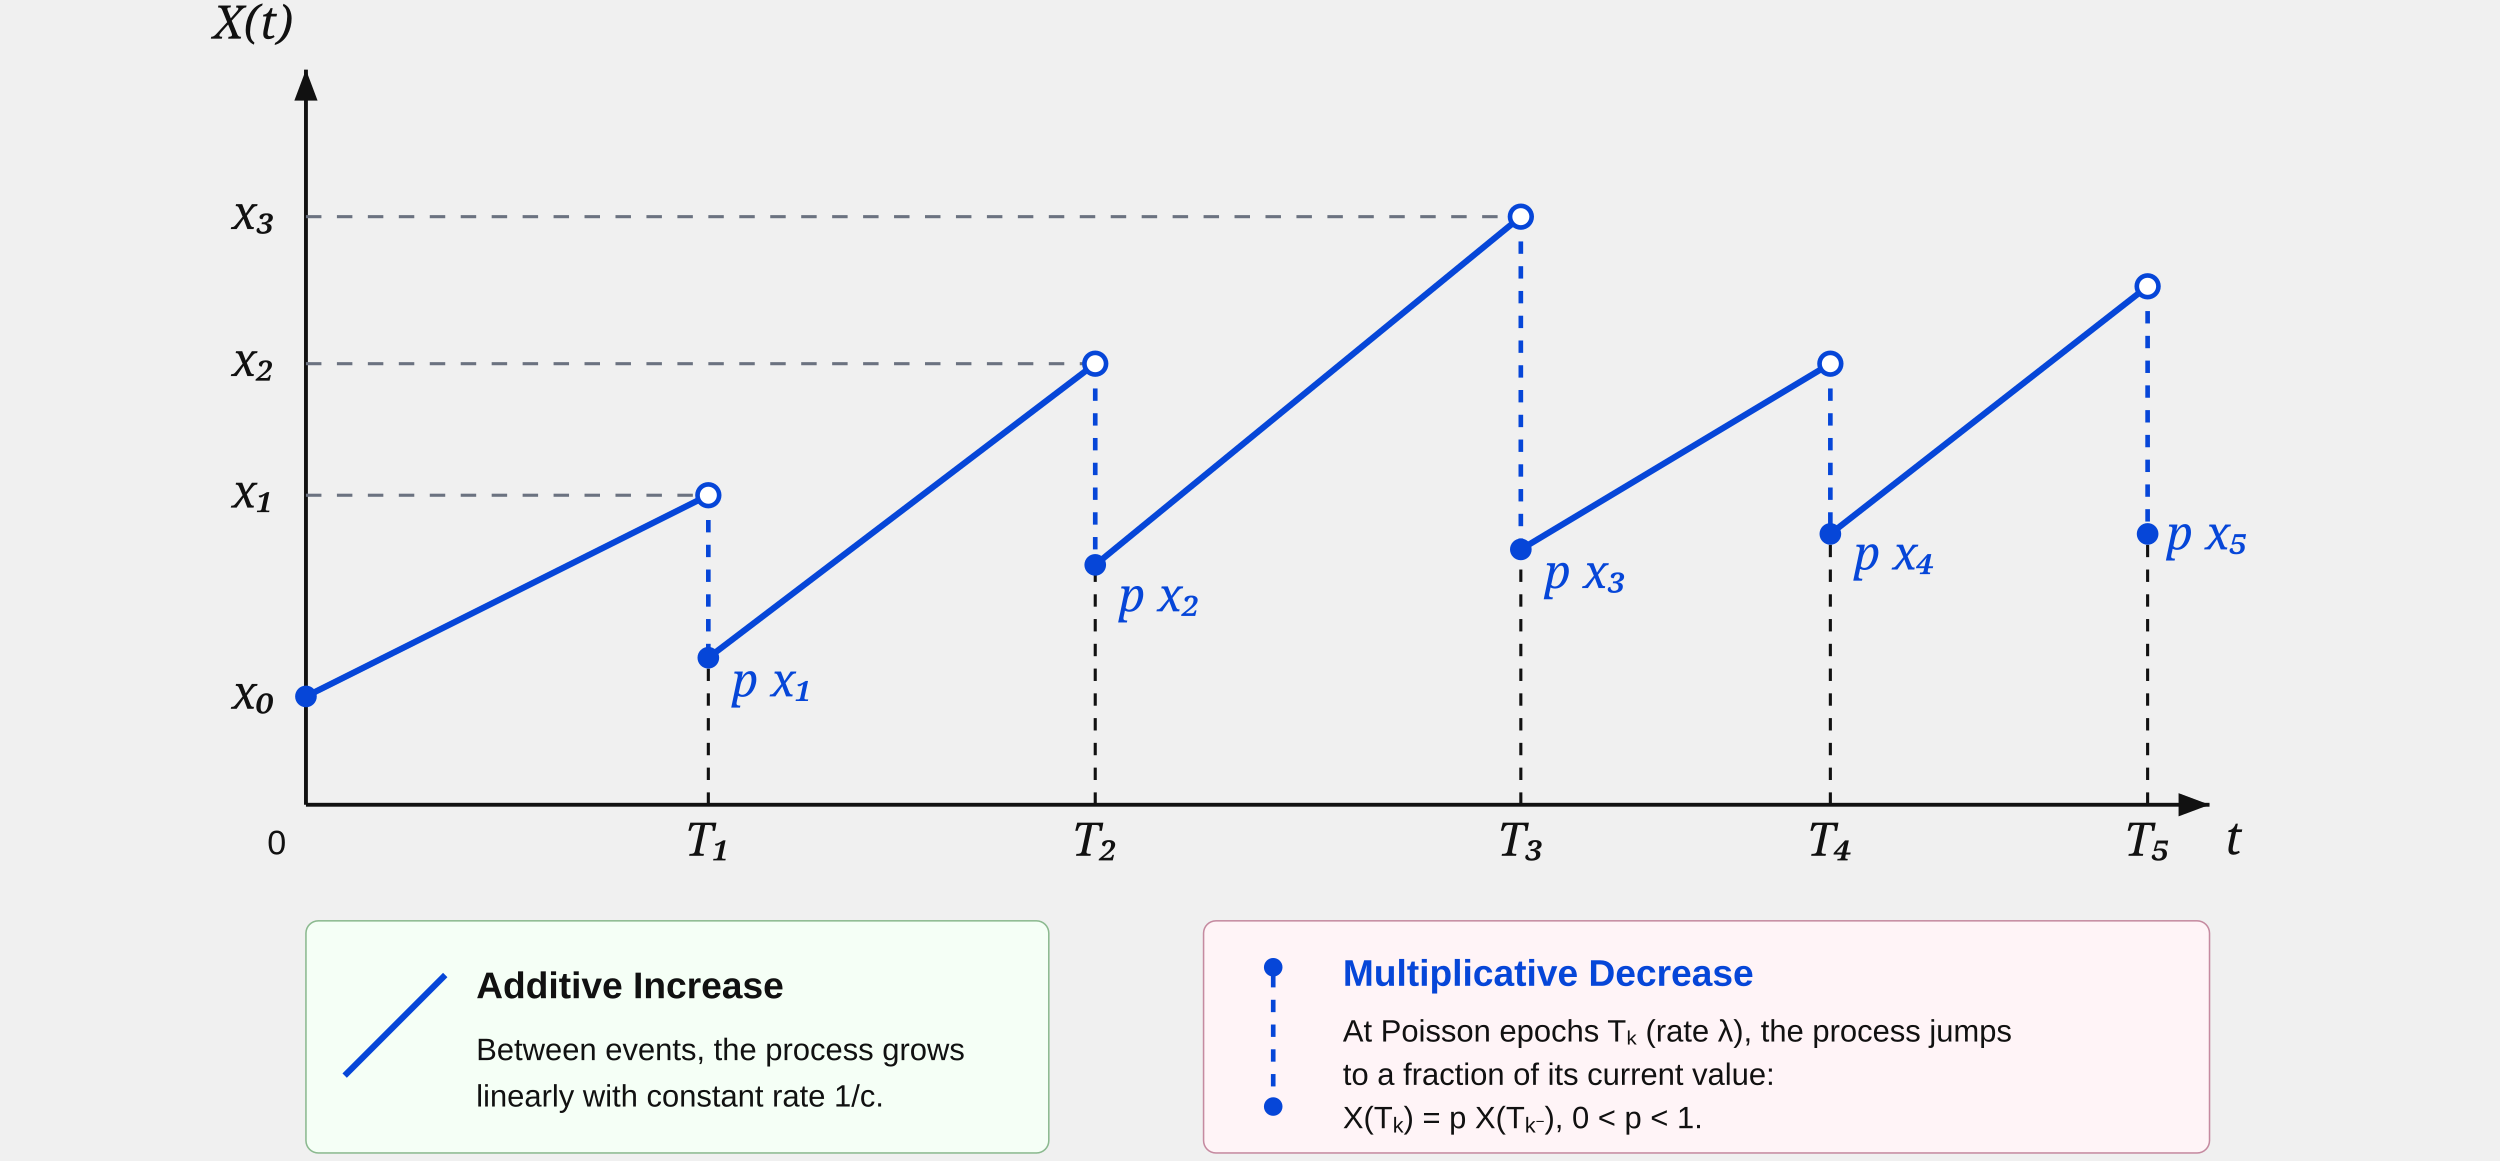
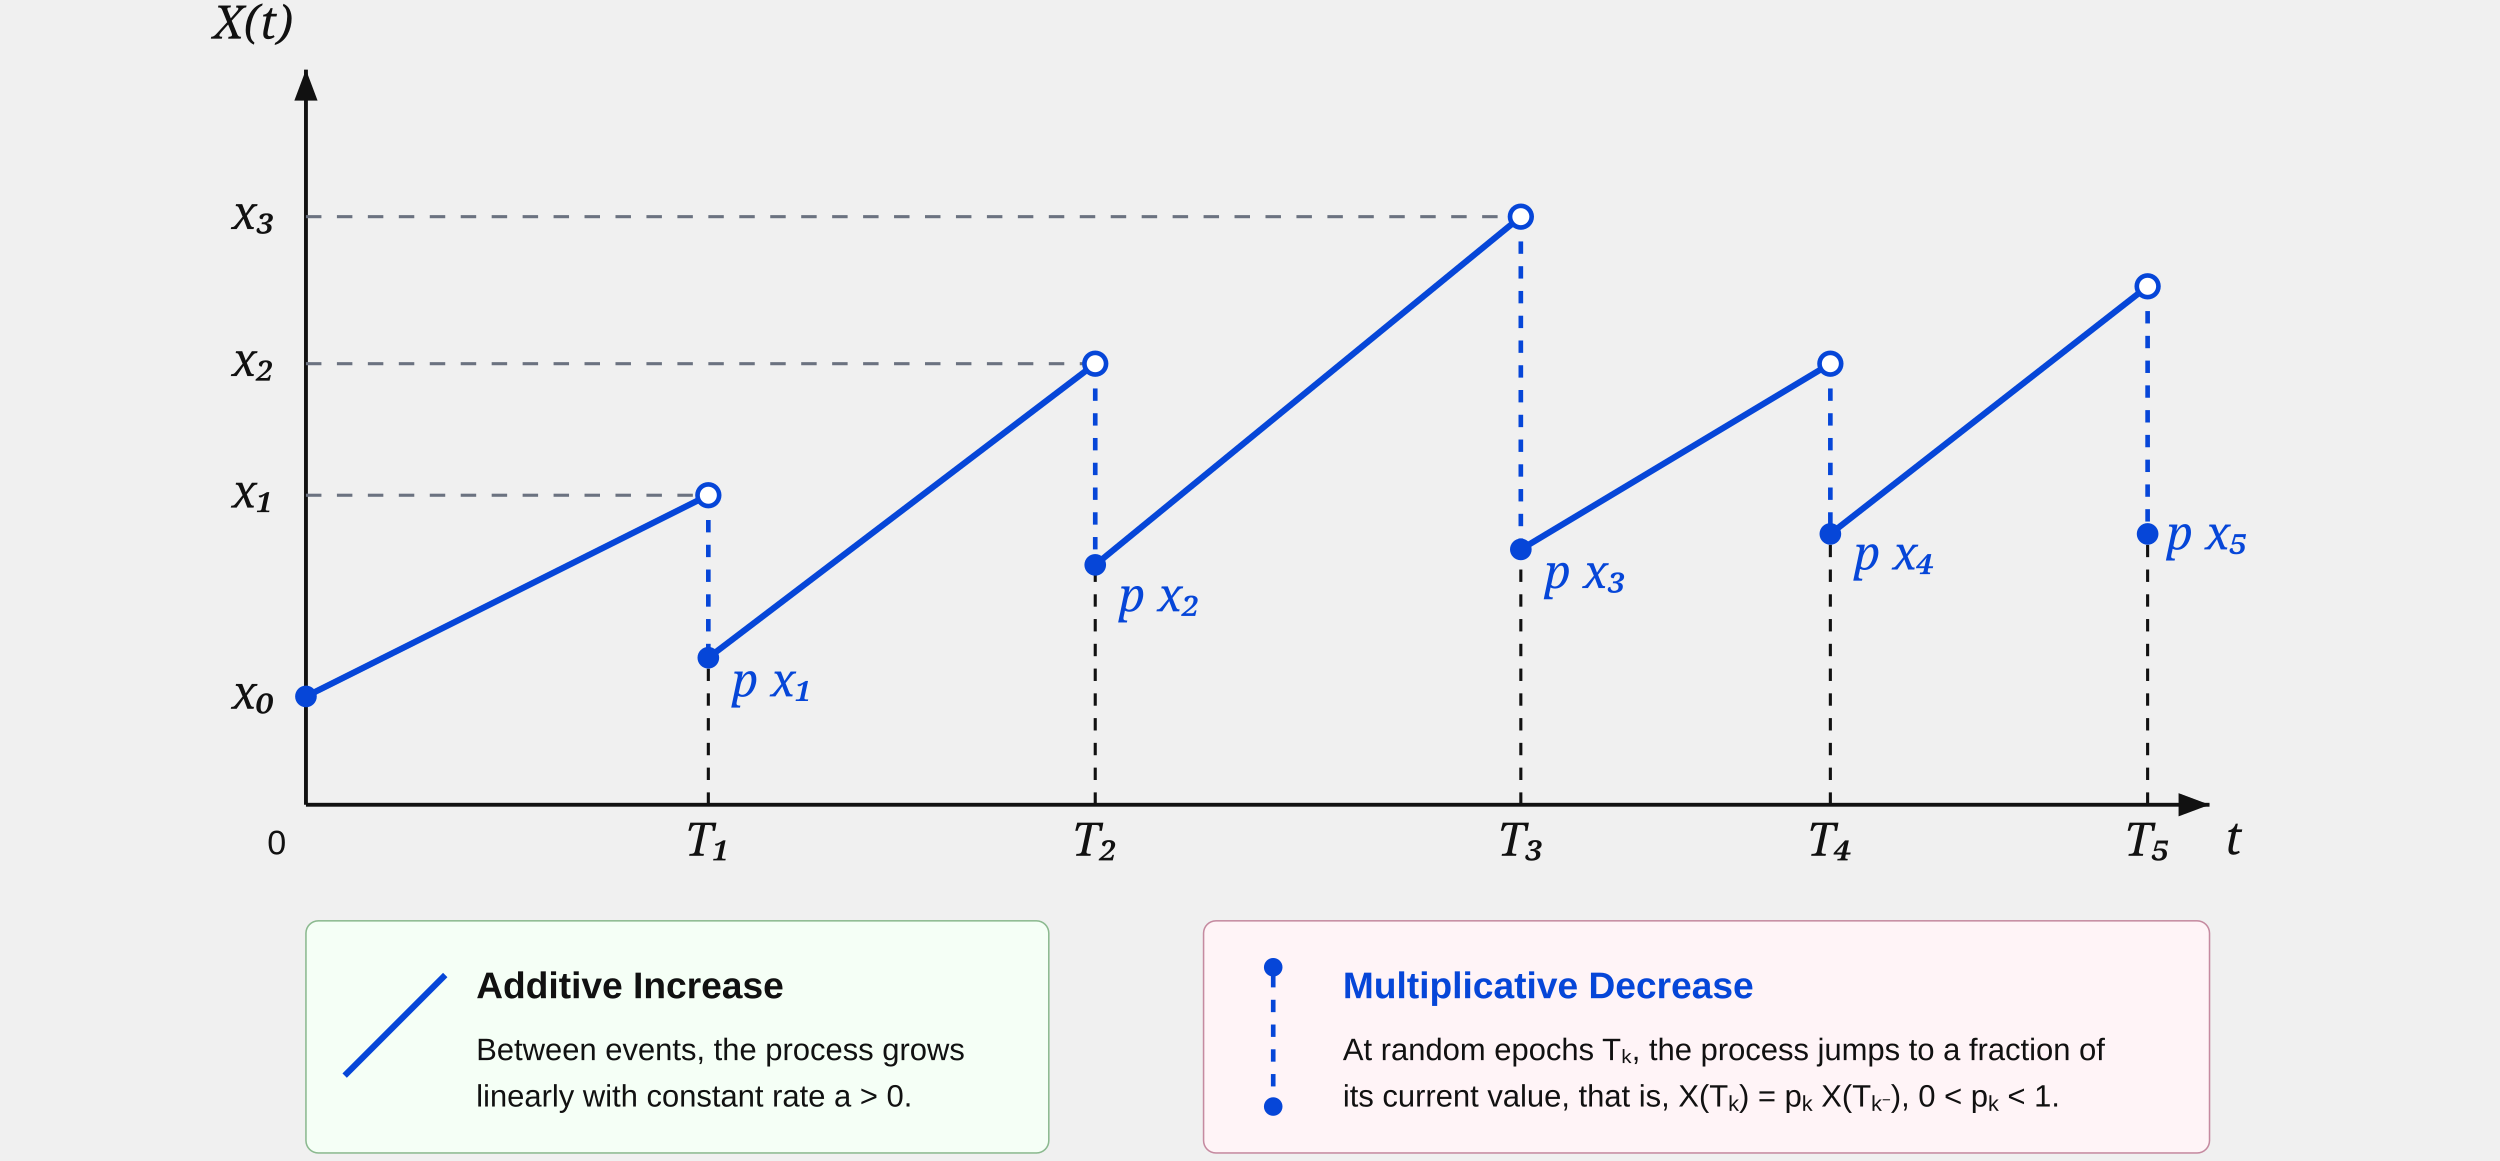
<svg xmlns="http://www.w3.org/2000/svg" viewBox="0 50 1400 750" width="1400" height="650">
  <defs>
    <marker id="arrow" markerWidth="10" markerHeight="10" refX="8" refY="3" orient="auto">
      <path d="M0,0 L8,3 L0,6 Z" fill="#111" />
    </marker>
    <style>
      .axis{stroke:#111;stroke-width:2.5;marker-end:url(#arrow)}
      .curve{stroke:#0646d8;stroke-width:4;fill:none}
      .drop{stroke:#0646d8;stroke-width:3;stroke-dasharray:8 8}
      .guide{stroke:#6b7280;stroke-width:2;stroke-dasharray:10 10}
      .event{stroke:#111;stroke-width:2;stroke-dasharray:8 8}
      .dot{fill:#0646d8}
      .open {fill: white; stroke: #0646d8; stroke-width: 3; }
      .label{font-family:Georgia,serif;font-style:italic;font-size:30px;fill:#111}
      .text{font-family:Arial,Helvetica,sans-serif;font-size:22px;fill:#111}
      .title{font-family:Arial,Helvetica,sans-serif;font-size:34px;font-weight:700;fill:#07112f}
      .blue{fill:#0646d8}
      .small{font-size:20px}
      .box-title{font-size:24px;font-weight:700}
    </style>
  </defs>
  <line x1="90" y1="570" x2="1320" y2="570" class="axis" />
  <line x1="90" y1="570" x2="90" y2="95" class="axis" />
  <text x="1330" y="602" class="label">t</text>
  <text x="30" y="75" class="label">X(t)</text>
  <text x="65" y="602" class="text">0</text>
  <line x1="90" y1="370" x2="350" y2="370" class="guide" />
  <line x1="90" y1="285" x2="600" y2="285" class="guide" />
  <line x1="90" y1="190" x2="875" y2="190" class="guide" />
  <text x="42" y="508" class="label">x₀</text>
  <text x="42" y="378" class="label">x₁</text>
  <text x="42" y="293" class="label">x₂</text>
  <text x="42" y="198" class="label">x₃</text>
  <line x1="350" y1="570" x2="480" y2="570" class="event" opacity="0" />
  <line x1="350" y1="570" x2="350" y2="475" class="event" />
  <line x1="600" y1="570" x2="600" y2="415" class="event" />
  <line x1="875" y1="570" x2="875" y2="405" class="event" />
  <line x1="1075" y1="570" x2="1075" y2="395" class="event" />
  <line x1="1280" y1="570" x2="1280" y2="390" class="event" />
  <line x1="350" y1="370" x2="350" y2="475" class="drop" />
  <line x1="600" y1="285" x2="600" y2="415" class="drop" />
  <line x1="875" y1="190" x2="875" y2="405" class="drop" />
  <line x1="1075" y1="285" x2="1075" y2="395" class="drop" />
  <line x1="1280" y1="235" x2="1280" y2="395" class="drop" />
  <path d="M 90 500     L 350 370     M 350 475     L 600 285     M 600 415     L 875 190     M 875 405     L 1075 285     M 1075 395     L 1280 235" class="curve" />
  <circle cx="90" cy="500" r="7" class="dot" />
  <circle cx="350" cy="370" r="7" class="open" />
  <circle cx="350" cy="475" r="7" class="dot" />
  <circle cx="600" cy="285" r="7" class="open" />
  <circle cx="600" cy="415" r="7" class="dot" />
  <circle cx="875" cy="190" r="7" class="open" />
  <circle cx="875" cy="405" r="7" class="dot" />
  <circle cx="1075" cy="285" r="7" class="open" />
  <circle cx="1075" cy="395" r="7" class="dot" />
  <circle cx="1280" cy="235" r="7" class="open" />
  <circle cx="1280" cy="395" r="7" class="dot" />
  <text x="350" y="603" text-anchor="middle" class="label">T₁</text>
  <text x="600" y="603" text-anchor="middle" class="label">T₂</text>
  <text x="875" y="603" text-anchor="middle" class="label">T₃</text>
  <text x="1075" y="603" text-anchor="middle" class="label">T₄</text>
  <text x="1280" y="603" text-anchor="middle" class="label">T₅</text>
  <text x="365" y="500" class="label blue">p x₁</text>
  <text x="615" y="445" class="label blue">p x₂</text>
  <text x="890" y="430" class="label blue">p x₃</text>
  <text x="1090" y="418" class="label blue">p x₄</text>
  <text x="1292" y="405" class="label blue">p x₅</text>
  <rect x="90" y="645" width="480" height="150" rx="8" fill="#f5fff6" stroke="#8bb98f" />
  <line x1="115" y1="745" x2="180" y2="680" class="curve" stroke-width="4" />
  <text x="200" y="695" class="text box-title" fill="#0b6623">Additive Increase</text>
  <text x="200" y="735" class="text small">Between events, the process grows</text>
-   <text x="200" y="765" class="text small">linearly with constant rate 1/c.</text>
+   <text x="200" y="765" class="text small">linearly with constant rate a &gt; 0.</text>
  <rect x="670" y="645" width="650" height="150" rx="8" fill="#fff4f7" stroke="#c58aa0" />
  <line x1="715" y1="680" x2="715" y2="760" class="drop" />
  <circle cx="715" cy="675" r="6" class="dot" />
  <circle cx="715" cy="765" r="6" class="dot" />
-   <text x="760" y="687" class="text box-title blue">Multiplicative Decrease</text>
-   <text x="760" y="723" class="text small">At Poisson epochs Tₖ (rate λ), the process jumps</text>
-   <text x="760" y="751" class="text small">to a fraction of its current value:</text>
-   <text x="760" y="779" class="text small">X(T<tspan baseline-shift="sub" font-size="70%">k</tspan>) = p X(T<tspan baseline-shift="sub" font-size="70%">k<tspan baseline-shift="super" font-size="70%">−</tspan>
-     </tspan>), 0 &lt; p &lt; 1.</text>
+   <text x="760" y="695" class="text box-title blue">Multiplicative Decrease</text>
+   <text x="760" y="735" class="text small">At random epochs Tₖ, the process jumps to a fraction of</text>
+   <text x="760" y="765" class="text small"> its current value, that is, X(T<tspan baseline-shift="sub" font-size="70%">k</tspan>) = p<tspan baseline-shift="sub" font-size="70%">k</tspan> X(T<tspan baseline-shift="sub" font-size="70%">k<tspan baseline-shift="super" font-size="70%">−</tspan>
+     </tspan>), 0 &lt; p<tspan baseline-shift="sub" font-size="70%">k</tspan> &lt; 1. </text>
</svg>
